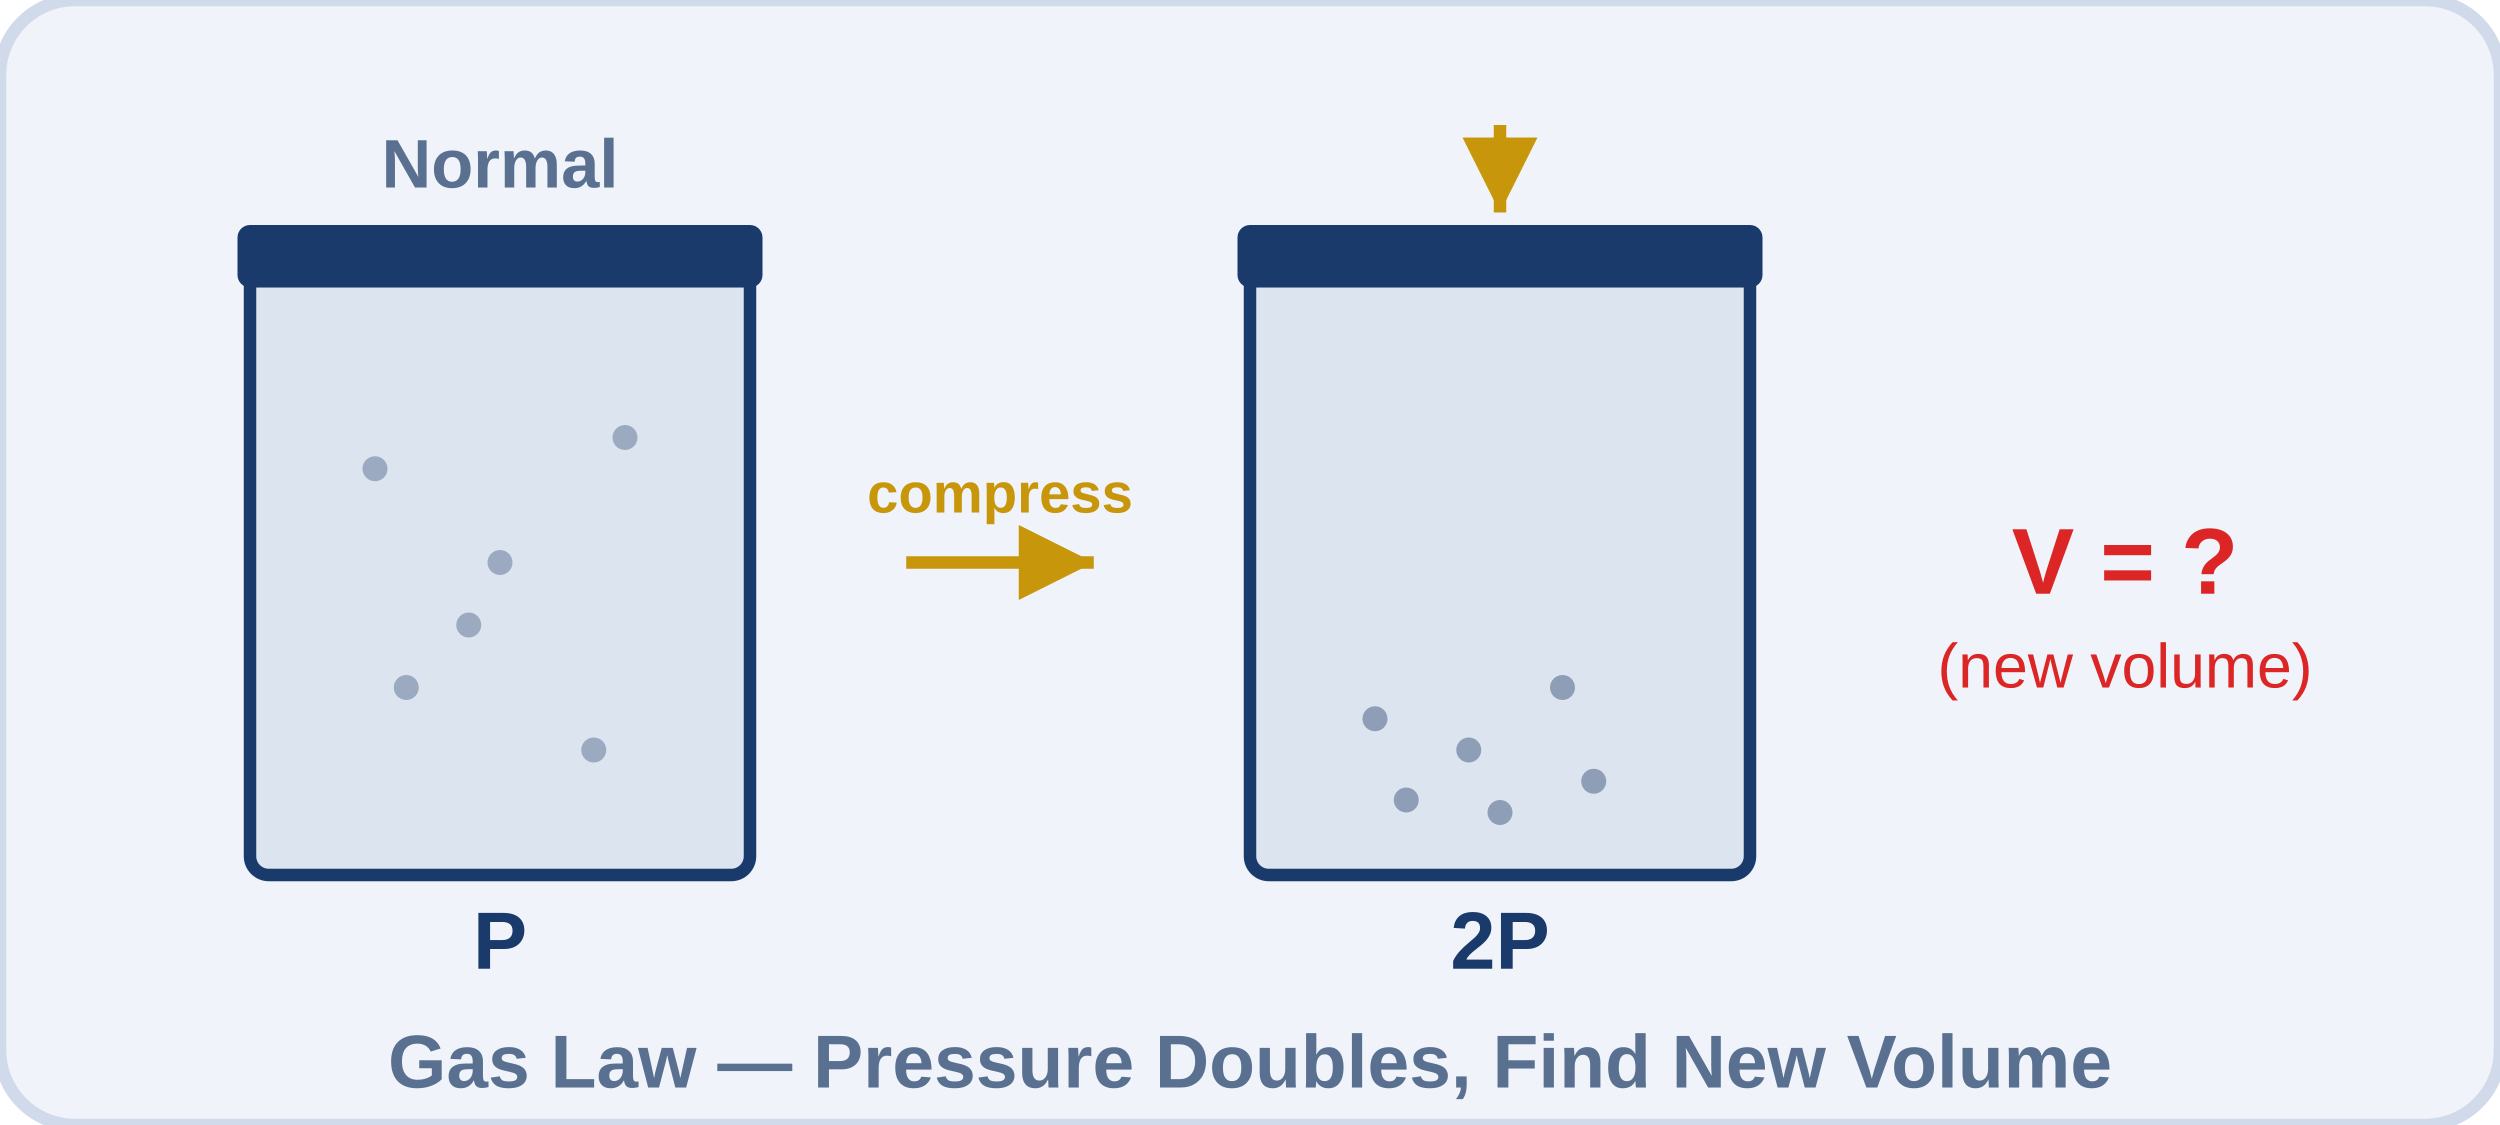
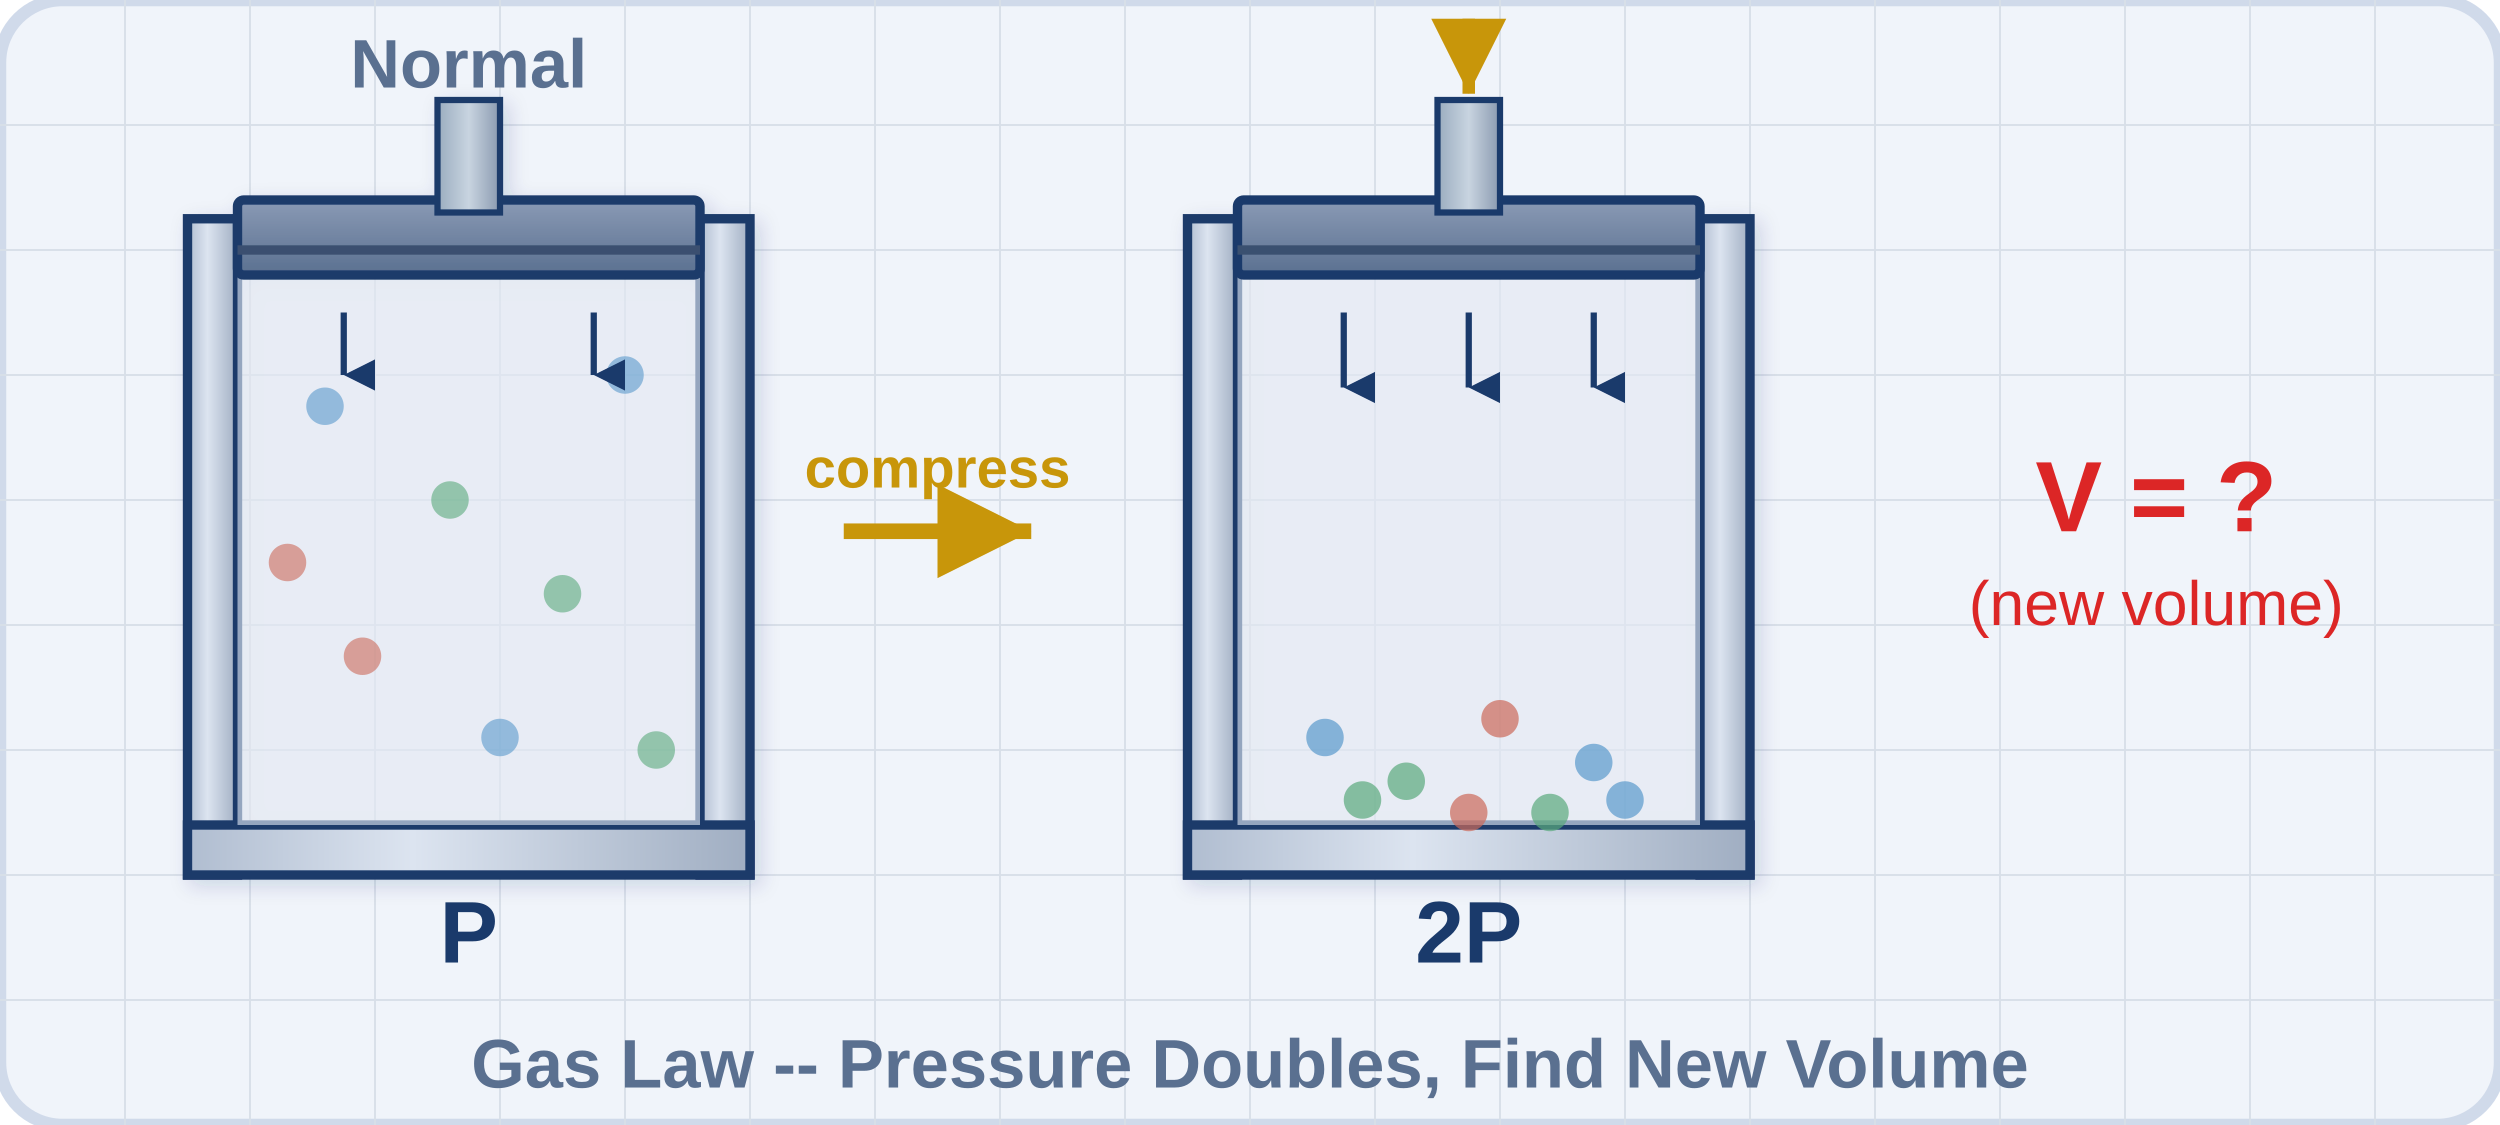
<svg xmlns="http://www.w3.org/2000/svg" width="400" height="180" viewBox="0 0 400 180">
+   <defs>
+     <linearGradient id="metalWall" x1="0" y1="0" x2="1" y2="0">
+       <stop offset="0%" stop-color="#b0bdd0" />
+       <stop offset="40%" stop-color="#dce4f0" />
+       <stop offset="100%" stop-color="#a0aec2" />
+     </linearGradient>
+     <linearGradient id="pistonFill" x1="0" y1="0" x2="0" y2="1">
+       <stop offset="0%" stop-color="#8a9ab5" />
+       <stop offset="100%" stop-color="#5a7090" />
+     </linearGradient>
+     <linearGradient id="rodFill" x1="0" y1="0" x2="1" y2="0">
+       <stop offset="0%" stop-color="#9aacbf" />
+       <stop offset="50%" stop-color="#c8d4e0" />
+       <stop offset="100%" stop-color="#8a9ab0" />
+     </linearGradient>
+     <filter id="dropSh" x="-5%" y="-5%" width="115%" height="115%">
+       <feDropShadow dx="1" dy="1" stdDeviation="1.5" flood-color="#1a3a6b" flood-opacity="0.15" />
+     </filter>
+     <marker id="arrowG" viewBox="0 0 10 10" refX="10" refY="5" markerWidth="6" markerHeight="6" orient="auto">
+       <path d="M0,0 L10,5 L0,10 Z" fill="#c8960a" />
+     </marker>
+     <marker id="arrowP" viewBox="0 0 10 10" refX="5" refY="10" markerWidth="5" markerHeight="5" orient="auto">
+       <path d="M0,0 L5,10 L10,0 Z" fill="#1a3a6b" />
+     </marker>
+   </defs>
  <style>
-     @keyframes compress { 0%,100% { transform: translateY(0); } 50% { transform: translateY(20px); } }
+     @keyframes compress { 0%,100% { transform: translateY(0); } 50% { transform: translateY(22px); } }
    .piston2 { animation: compress 3s ease-in-out infinite; }
    text { font-family: Arial, sans-serif; }
  </style>
-   <rect width="400" height="180" rx="12" fill="#f0f4fa" stroke="#d0daea" stroke-width="2" />
-   <rect x="40" y="40" width="80" height="100" rx="3" fill="#dce4f0" stroke="#1a3a6b" stroke-width="2" />
-   <rect x="38" y="36" width="84" height="10" rx="2" fill="#1a3a6b" />
-   <circle cx="60" cy="75" r="2" fill="#5a7090" opacity=".5" />
-   <circle cx="80" cy="90" r="2" fill="#5a7090" opacity=".5" />
-   <circle cx="100" cy="70" r="2" fill="#5a7090" opacity=".5" />
-   <circle cx="65" cy="110" r="2" fill="#5a7090" opacity=".5" />
-   <circle cx="95" cy="120" r="2" fill="#5a7090" opacity=".5" />
-   <circle cx="75" cy="100" r="2" fill="#5a7090" opacity=".5" />
-   <text x="80" y="155" text-anchor="middle" font-size="13" font-weight="700" fill="#1a3a6b">P</text>
-   <text x="80" y="30" text-anchor="middle" font-size="11" font-weight="600" fill="#5a7090">Normal</text>
-   <line x1="145" y1="90" x2="175" y2="90" stroke="#c8960a" stroke-width="2" marker-end="url(#arrowG)" />
-   <text x="160" y="82" text-anchor="middle" font-size="9" fill="#c8960a" font-weight="600">compress</text>
-   <rect x="200" y="40" width="80" height="100" rx="3" fill="#dce4f0" stroke="#1a3a6b" stroke-width="2" />
+   <rect width="400" height="180" rx="10" fill="#f0f4fa" stroke="#d0daea" stroke-width="2" />
+   <g stroke="#d8dfe8" stroke-width="0.3">
+     <line x1="0" y1="20" x2="400" y2="20" />
+     <line x1="0" y1="40" x2="400" y2="40" />
+     <line x1="0" y1="60" x2="400" y2="60" />
+     <line x1="0" y1="80" x2="400" y2="80" />
+     <line x1="0" y1="100" x2="400" y2="100" />
+     <line x1="0" y1="120" x2="400" y2="120" />
+     <line x1="0" y1="140" x2="400" y2="140" />
+     <line x1="0" y1="160" x2="400" y2="160" />
+     <line x1="20" y1="0" x2="20" y2="180" />
+     <line x1="40" y1="0" x2="40" y2="180" />
+     <line x1="60" y1="0" x2="60" y2="180" />
+     <line x1="80" y1="0" x2="80" y2="180" />
+     <line x1="100" y1="0" x2="100" y2="180" />
+     <line x1="120" y1="0" x2="120" y2="180" />
+     <line x1="140" y1="0" x2="140" y2="180" />
+     <line x1="160" y1="0" x2="160" y2="180" />
+     <line x1="180" y1="0" x2="180" y2="180" />
+     <line x1="200" y1="0" x2="200" y2="180" />
+     <line x1="220" y1="0" x2="220" y2="180" />
+     <line x1="240" y1="0" x2="240" y2="180" />
+     <line x1="260" y1="0" x2="260" y2="180" />
+     <line x1="280" y1="0" x2="280" y2="180" />
+     <line x1="300" y1="0" x2="300" y2="180" />
+     <line x1="320" y1="0" x2="320" y2="180" />
+     <line x1="340" y1="0" x2="340" y2="180" />
+     <line x1="360" y1="0" x2="360" y2="180" />
+     <line x1="380" y1="0" x2="380" y2="180" />
+   </g>
+   <g filter="url(#dropSh)">
+     <rect x="30" y="35" width="8" height="105" fill="url(#metalWall)" stroke="#1a3a6b" stroke-width="1.5" />
+     <rect x="112" y="35" width="8" height="105" fill="url(#metalWall)" stroke="#1a3a6b" stroke-width="1.5" />
+     <rect x="30" y="132" width="90" height="8" fill="url(#metalWall)" stroke="#1a3a6b" stroke-width="1.5" />
+     <rect x="38" y="35" width="74" height="97" fill="#e8eef6" opacity="0.6" />
+     <rect x="38" y="32" width="74" height="12" rx="1" fill="url(#pistonFill)" stroke="#1a3a6b" stroke-width="1.5" />
+     <line x1="38" y1="40" x2="112" y2="40" stroke="#3a5070" stroke-width="1.5" />
+     <rect x="70" y="16" width="10" height="18" fill="url(#rodFill)" stroke="#1a3a6b" stroke-width="1" />
+   </g>
+   <circle cx="52" cy="65" r="3" fill="#5a9acc" opacity="0.6" />
+   <circle cx="72" cy="80" r="3" fill="#5aaa7c" opacity="0.6" />
+   <circle cx="100" cy="60" r="3" fill="#5a9acc" opacity="0.6" />
+   <circle cx="58" cy="105" r="3" fill="#cc6a5a" opacity="0.6" />
+   <circle cx="90" cy="95" r="3" fill="#5aaa7c" opacity="0.6" />
+   <circle cx="80" cy="118" r="3" fill="#5a9acc" opacity="0.6" />
+   <circle cx="46" cy="90" r="3" fill="#cc6a5a" opacity="0.6" />
+   <circle cx="105" cy="120" r="3" fill="#5aaa7c" opacity="0.6" />
+   <line x1="55" y1="50" x2="55" y2="60" stroke="#1a3a6b" stroke-width="1" marker-end="url(#arrowP)" />
+   <line x1="95" y1="50" x2="95" y2="60" stroke="#1a3a6b" stroke-width="1" marker-end="url(#arrowP)" />
+   <text x="75" y="154" text-anchor="middle" font-size="14" font-weight="700" fill="#1a3a6b">P</text>
+   <text x="75" y="14" text-anchor="middle" font-size="11" font-weight="600" fill="#5a7090">Normal</text>
+   <line x1="135" y1="85" x2="165" y2="85" stroke="#c8960a" stroke-width="2.5" marker-end="url(#arrowG)" />
+   <text x="150" y="78" text-anchor="middle" font-size="9" fill="#c8960a" font-weight="700">compress</text>
+   <g filter="url(#dropSh)">
+     <rect x="190" y="35" width="8" height="105" fill="url(#metalWall)" stroke="#1a3a6b" stroke-width="1.5" />
+     <rect x="272" y="35" width="8" height="105" fill="url(#metalWall)" stroke="#1a3a6b" stroke-width="1.5" />
+     <rect x="190" y="132" width="90" height="8" fill="url(#metalWall)" stroke="#1a3a6b" stroke-width="1.5" />
+     <rect x="198" y="35" width="74" height="97" fill="#e8eef6" opacity="0.6" />
+   </g>
  <g class="piston2">
-     <rect x="198" y="36" width="84" height="10" rx="2" fill="#1a3a6b" />
-     <line x1="240" y1="20" x2="240" y2="34" stroke="#c8960a" stroke-width="2" marker-end="url(#arrowG)" />
+     <rect x="198" y="32" width="74" height="12" rx="1" fill="url(#pistonFill)" stroke="#1a3a6b" stroke-width="1.5" />
+     <line x1="198" y1="40" x2="272" y2="40" stroke="#3a5070" stroke-width="1.5" />
+     <rect x="230" y="16" width="10" height="18" fill="url(#rodFill)" stroke="#1a3a6b" stroke-width="1" />
+     <line x1="235" y1="3" x2="235" y2="15" stroke="#c8960a" stroke-width="2" marker-end="url(#arrowG)" />
  </g>
-   <circle cx="220" cy="115" r="2" fill="#5a7090" opacity=".6" />
-   <circle cx="235" cy="120" r="2" fill="#5a7090" opacity=".6" />
-   <circle cx="250" cy="110" r="2" fill="#5a7090" opacity=".6" />
-   <circle cx="225" cy="128" r="2" fill="#5a7090" opacity=".6" />
-   <circle cx="255" cy="125" r="2" fill="#5a7090" opacity=".6" />
-   <circle cx="240" cy="130" r="2" fill="#5a7090" opacity=".6" />
-   <text x="240" y="155" text-anchor="middle" font-size="13" font-weight="700" fill="#1a3a6b">2P</text>
-   <text x="340" y="95" text-anchor="middle" font-size="15" font-weight="700" fill="#dc2626">V = ?</text>
-   <text x="340" y="110" text-anchor="middle" font-size="10" fill="#dc2626">(new volume)</text>
-   <defs>
-     <marker id="arrowG" viewBox="0 0 10 10" refX="10" refY="5" markerWidth="6" markerHeight="6" orient="auto">
-       <path d="M0,0 L10,5 L0,10 Z" fill="#c8960a" />
-     </marker>
-   </defs>
-   <text x="200" y="174" text-anchor="middle" font-size="12" font-weight="600" fill="#5a7090">Gas Law — Pressure Doubles, Find New Volume</text>
+   <circle cx="212" cy="118" r="3" fill="#5a9acc" opacity="0.7" />
+   <circle cx="225" cy="125" r="3" fill="#5aaa7c" opacity="0.7" />
+   <circle cx="240" cy="115" r="3" fill="#cc6a5a" opacity="0.7" />
+   <circle cx="218" cy="128" r="3" fill="#5aaa7c" opacity="0.7" />
+   <circle cx="255" cy="122" r="3" fill="#5a9acc" opacity="0.7" />
+   <circle cx="235" cy="130" r="3" fill="#cc6a5a" opacity="0.7" />
+   <circle cx="248" cy="130" r="3" fill="#5aaa7c" opacity="0.7" />
+   <circle cx="260" cy="128" r="3" fill="#5a9acc" opacity="0.7" />
+   <line x1="215" y1="50" x2="215" y2="62" stroke="#1a3a6b" stroke-width="1" marker-end="url(#arrowP)" />
+   <line x1="235" y1="50" x2="235" y2="62" stroke="#1a3a6b" stroke-width="1" marker-end="url(#arrowP)" />
+   <line x1="255" y1="50" x2="255" y2="62" stroke="#1a3a6b" stroke-width="1" marker-end="url(#arrowP)" />
+   <text x="235" y="154" text-anchor="middle" font-size="14" font-weight="700" fill="#1a3a6b">2P</text>
+   <text x="345" y="85" text-anchor="middle" font-size="16" font-weight="800" fill="#dc2626">V = ?</text>
+   <text x="345" y="100" text-anchor="middle" font-size="10" fill="#dc2626">(new volume)</text>
+   <text x="200" y="174" text-anchor="middle" font-size="11" font-weight="600" fill="#5a7090">Gas Law -- Pressure Doubles, Find New Volume</text>
</svg>
